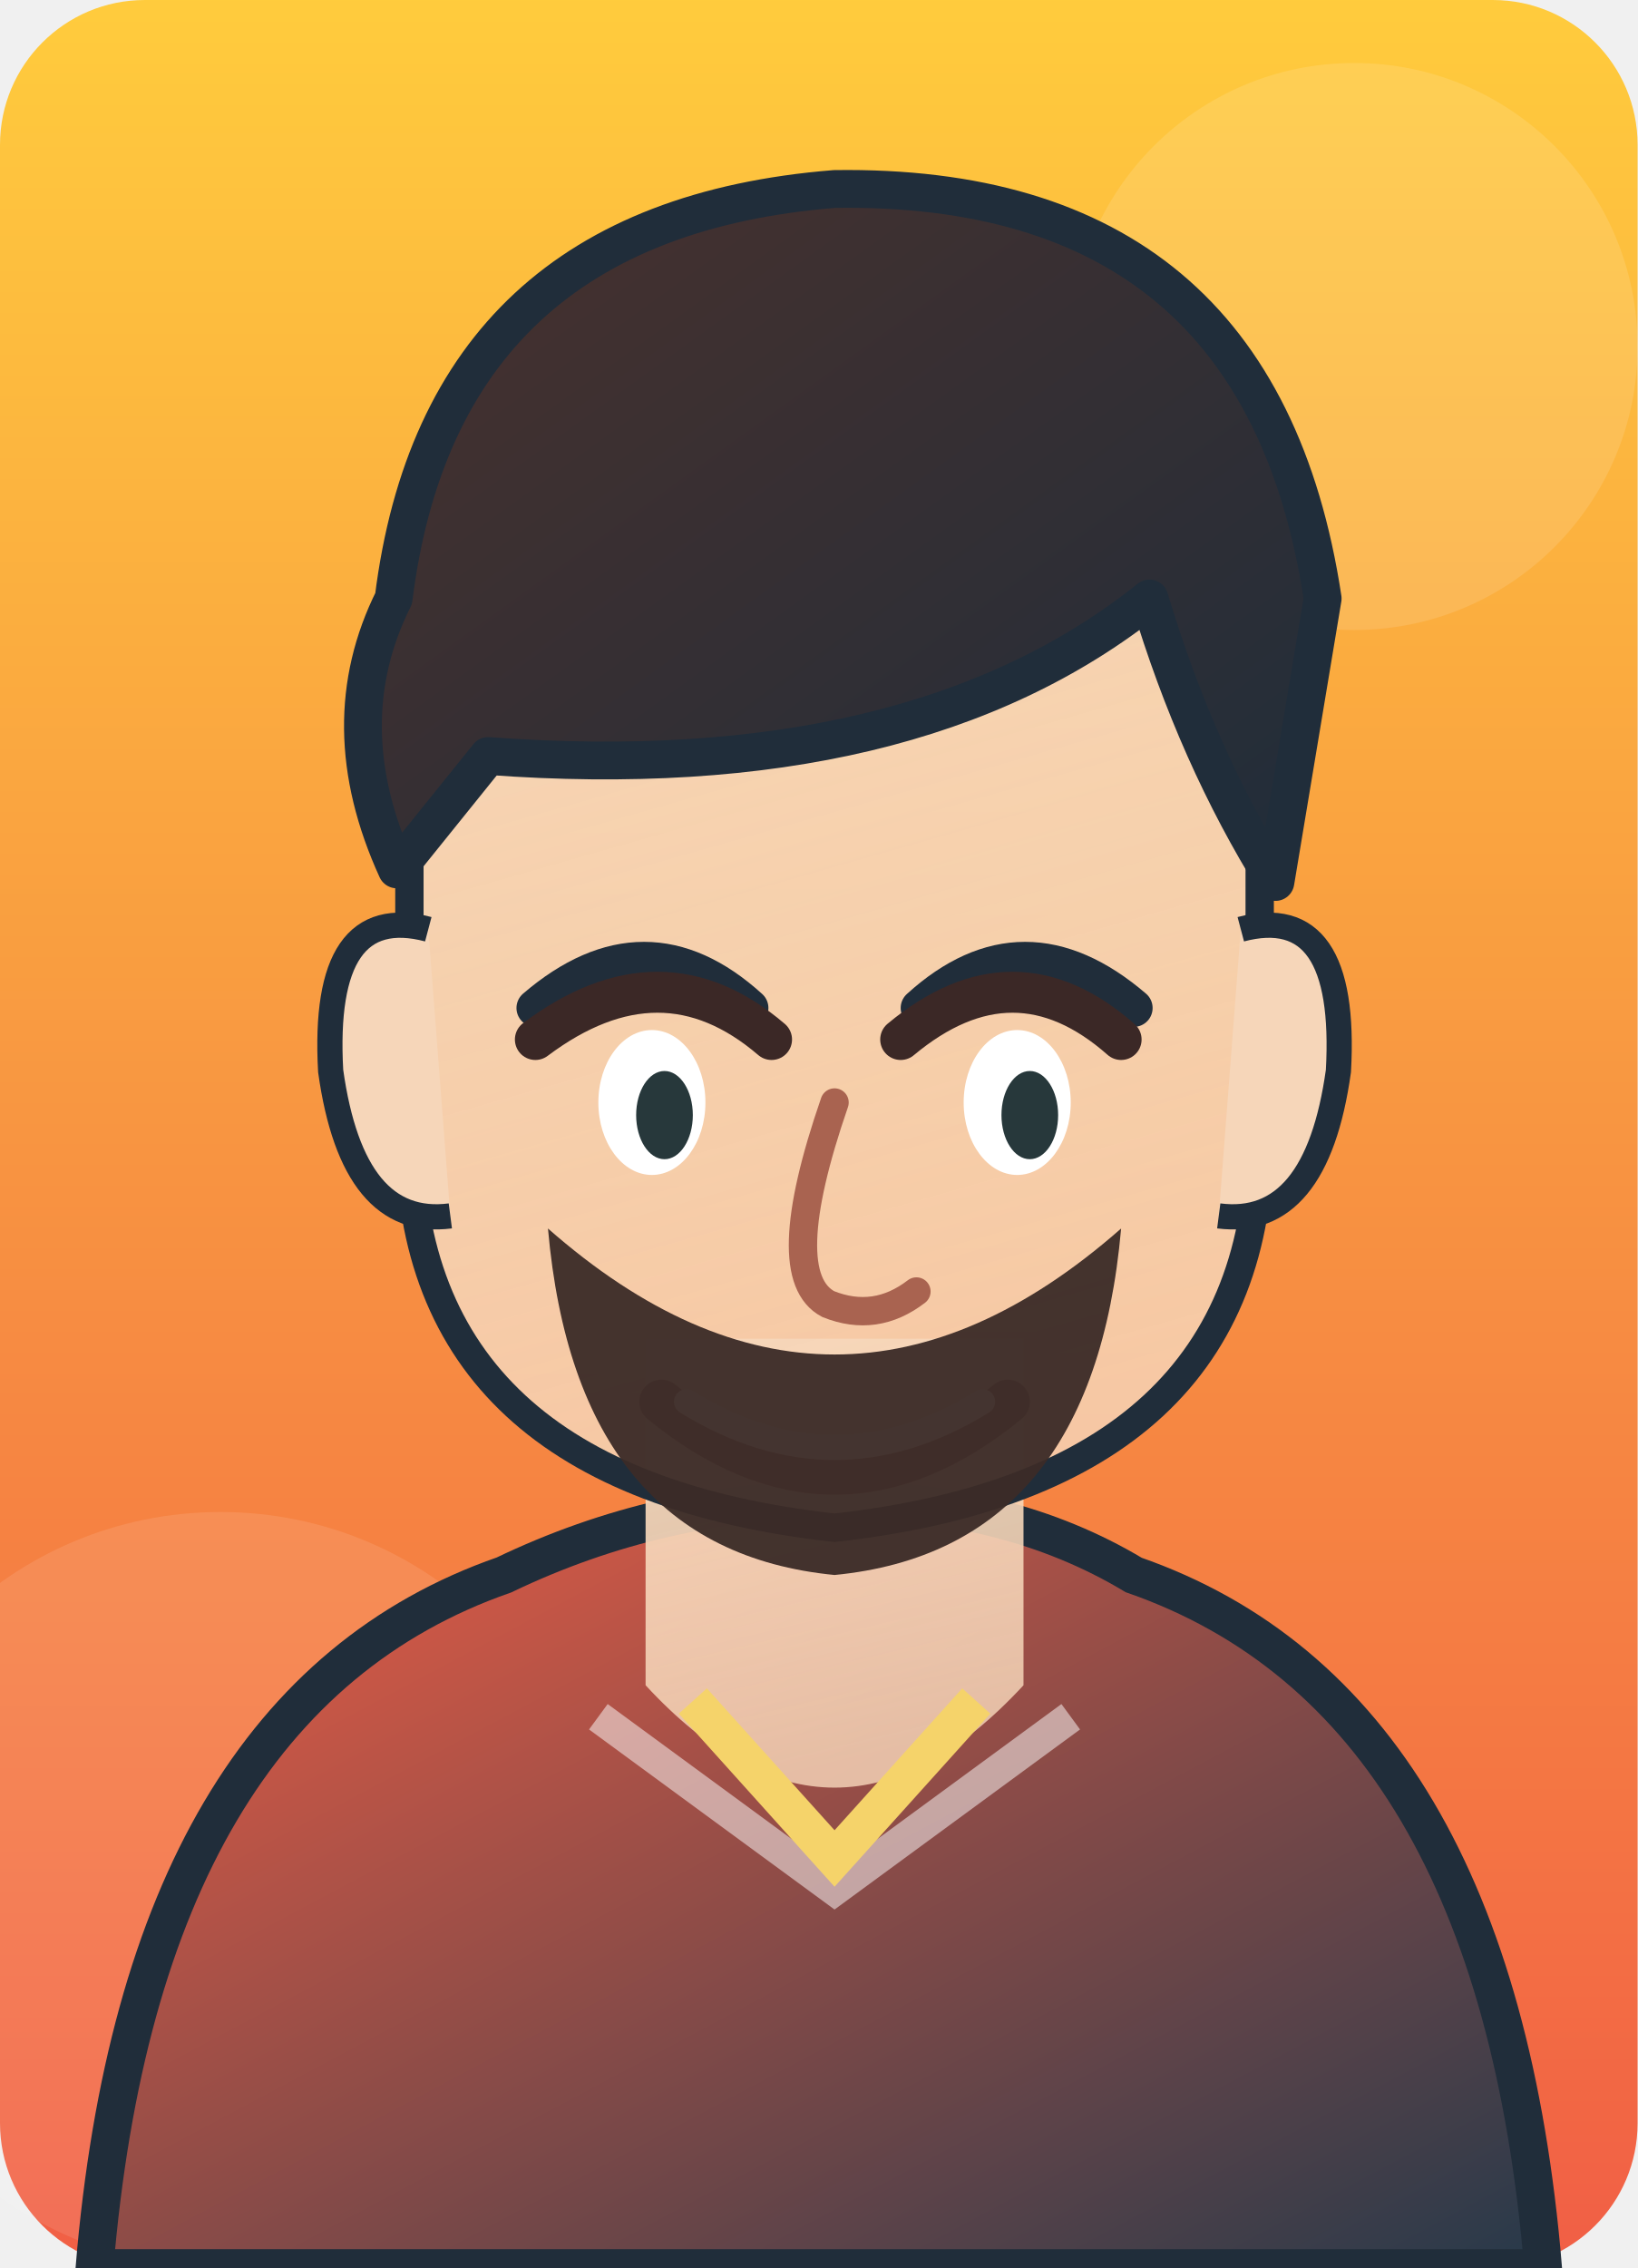
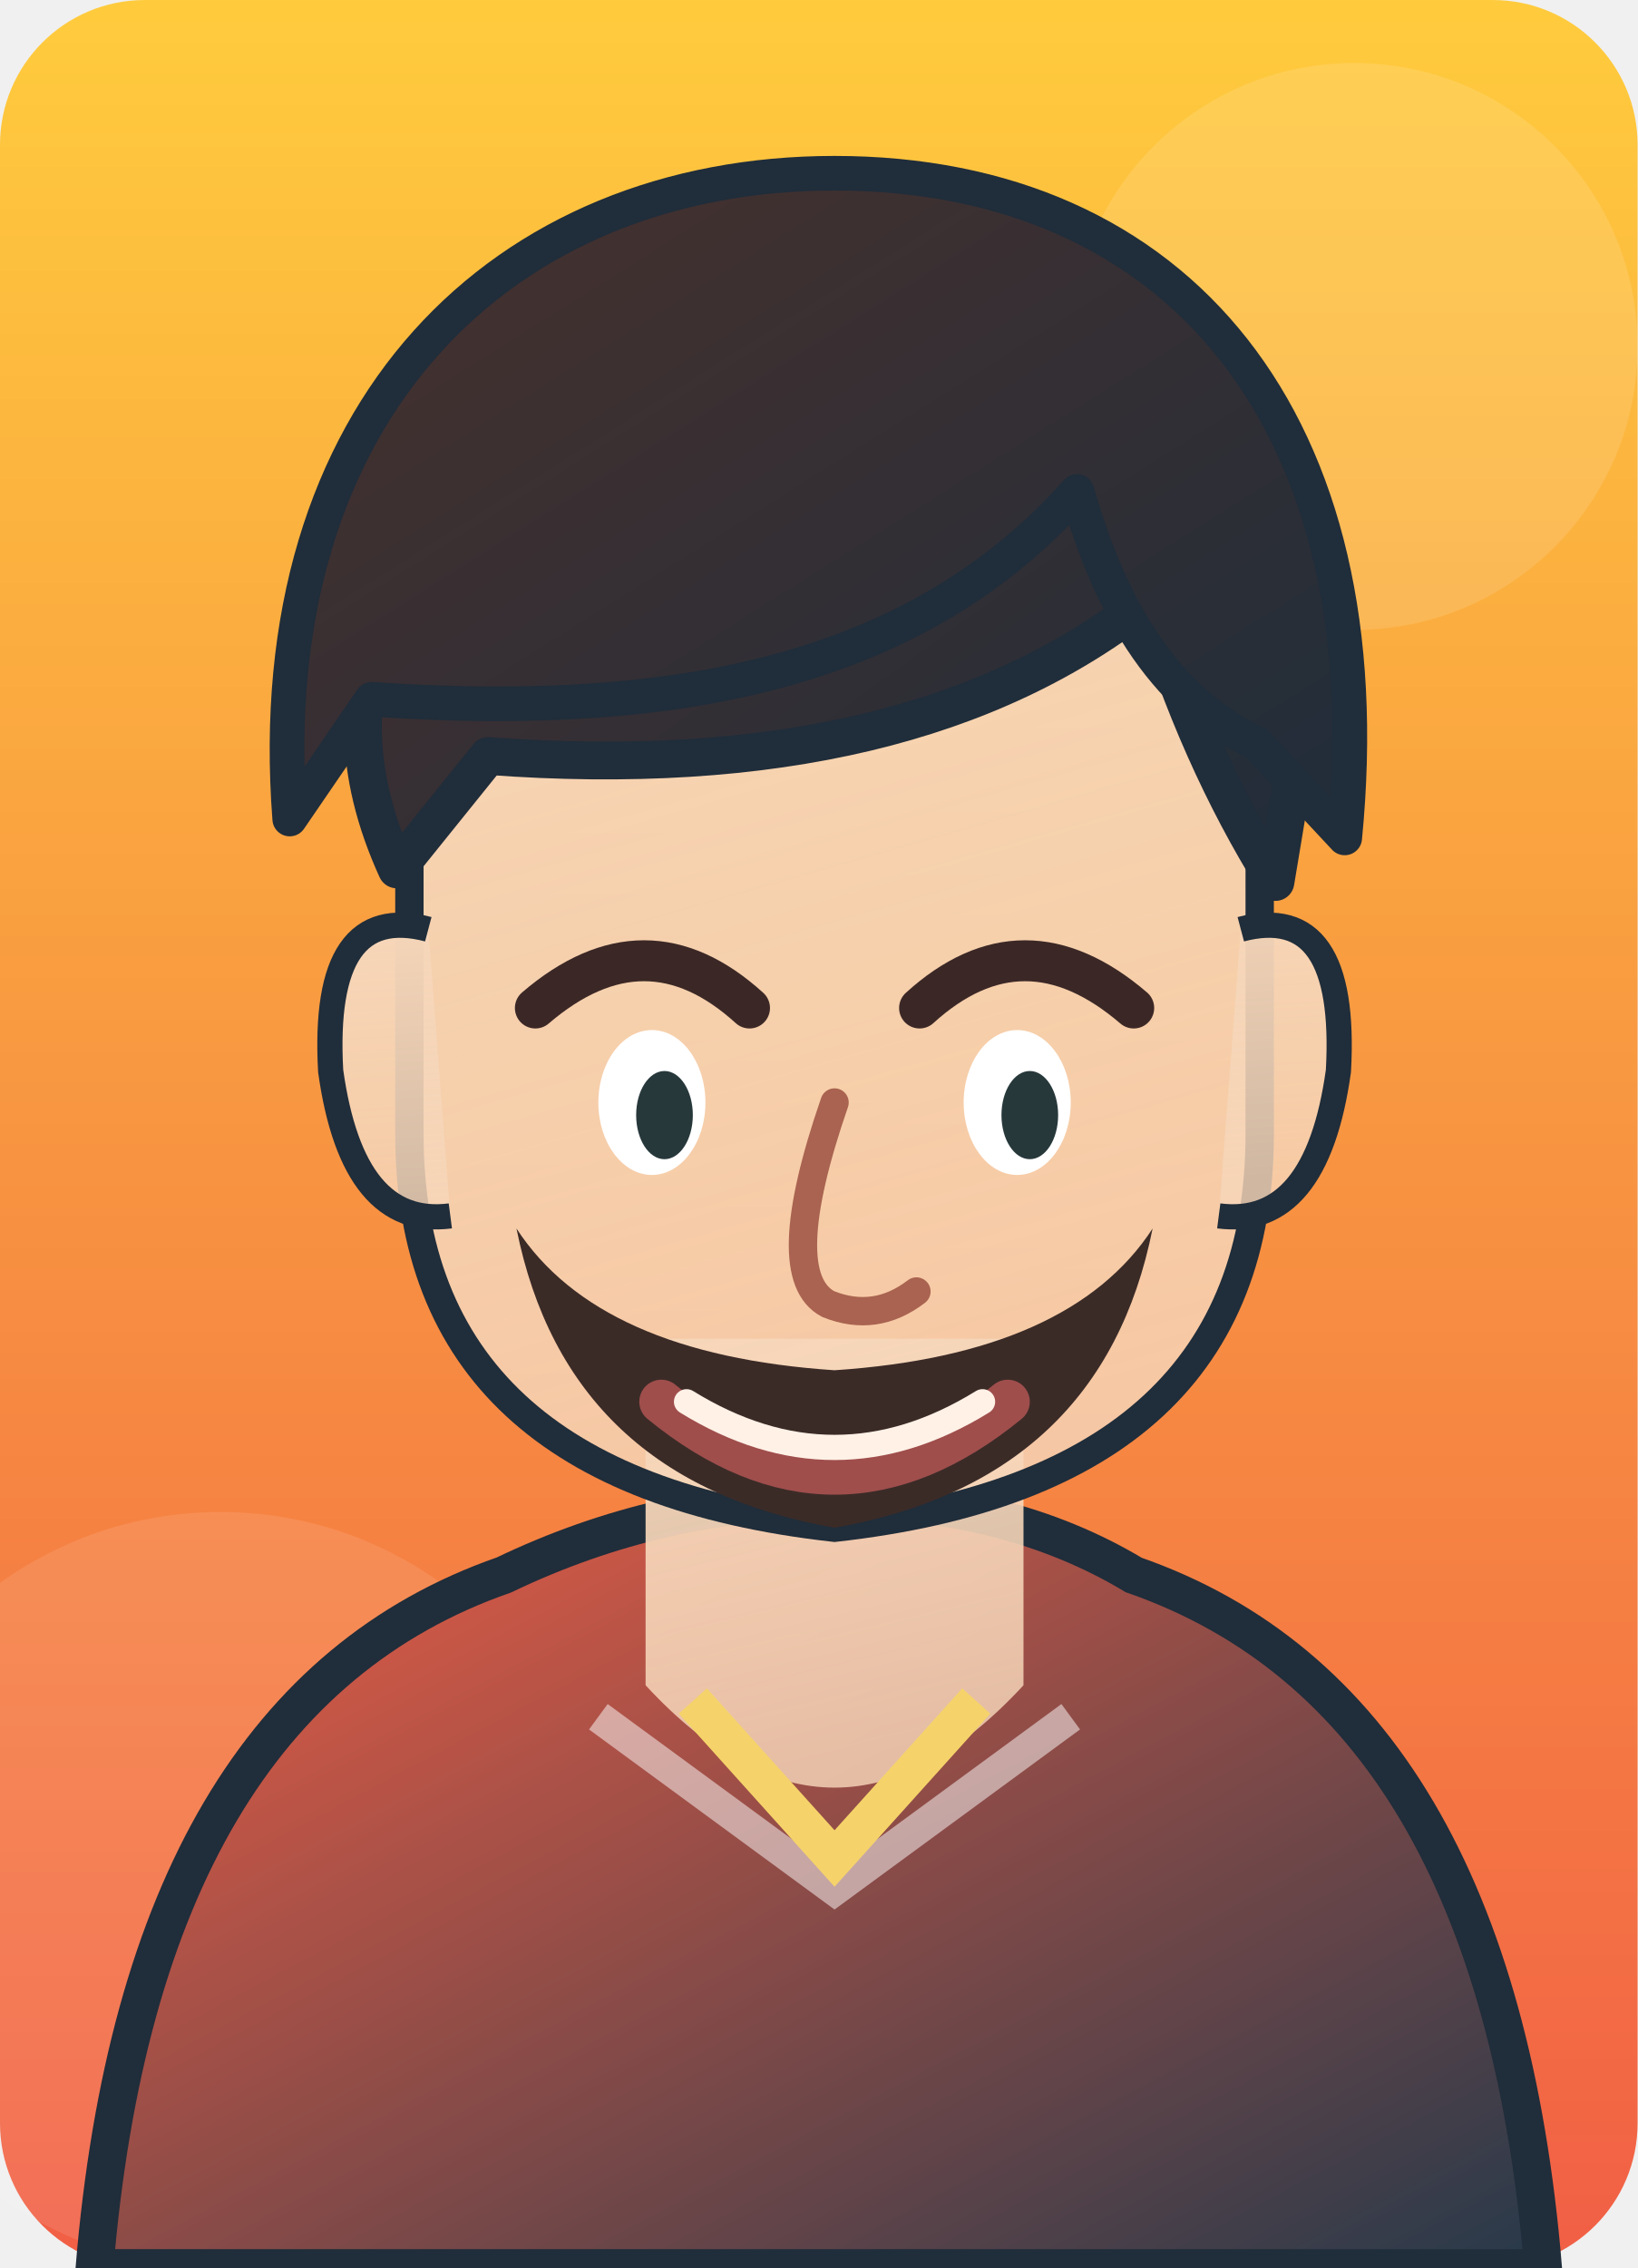
<svg xmlns="http://www.w3.org/2000/svg" viewBox="0 0 520 720" role="img" aria-labelledby="title desc">
  <defs>
    <linearGradient id="bg" x2="0" y2="1">
      <stop stop-color="#ffcc3d" />
      <stop offset="1" stop-color="#f15e45" />
    </linearGradient>
    <linearGradient id="skin" x2=".2" y2="1">
      <stop stop-color="#f6d6b9" />
      <stop offset="1" stop-color="#f6d6b9" stop-opacity=".82" />
    </linearGradient>
    <linearGradient id="shirt" x2="1" y2="1">
      <stop stop-color="#f15e45" />
      <stop offset="1" stop-color="#26394a" />
    </linearGradient>
    <linearGradient id="hair" x2="1" y2="1">
      <stop stop-color="#49312d" />
      <stop offset="1" stop-color="#202d3a" />
    </linearGradient>
  </defs>
  <rect width="520" height="720" rx="46" fill="url(#bg)" />
  <circle cx="430" cy="110" r="90" fill="#fff" opacity=".12" />
  <circle cx="70" cy="600" r="120" fill="#fff" opacity=".1" />
  <path d="M30 720 Q45 540 160 500 Q210 476 265 476 Q320 476 360 500 Q475 540 490 720Z" fill="url(#shirt)" stroke="#202d3a" stroke-width="12" />
  <path d="M205 425h120v110q-60 65-120 0Z" fill="url(#skin)" />
  <path d="M130 250 Q130 105 265 100 Q400 105 400 250 V360 Q400 470 265 485 Q130 470 130 360Z" fill="url(#skin)" stroke="#202d3a" stroke-width="9" />
  <path d="M126 276 Q105 230 125 190 Q140 70 265 60 Q400 58 420 190 L405 280 Q380 240 365 190 Q290 250 155 240Z" fill="url(#hair)" stroke="#202d3a" stroke-width="12" stroke-linejoin="round" />
- M92 260 C82 130 160 55 265 55 C374 55 440 134 427 266 L399 236 C365 220 350 184 342 156 C293 211 220 229 118 222 Z
- <path d="M136 295 Q102 286 105 340 Q112 390 143 386" fill="#f6d6b9" stroke="#202d3a" stroke-width="8" />
-   <path d="M394 295 Q428 286 425 340 Q418 390 387 386" fill="#f6d6b9" stroke="#202d3a" stroke-width="8" />
+   <path d="M92 260 C82 130 160 55 265 55 C374 55 440 134 427 266 L399 236 C365 220 350 184 342 156 C293 211 220 229 118 222 Z" fill="url(#hair)" stroke="#202d3a" stroke-width="11" stroke-linejoin="round" />
+   <path d="M136 295 Q102 286 105 340 Q112 390 143 386 M394 295 Q428 286 425 340 Q418 390 387 386" fill="url(#skin)" stroke="#202d3a" stroke-width="8" />
  <path d="M170 320 Q205 290 238 320 M292 320 Q325 290 360 320" fill="none" stroke="#202d3a" stroke-width="12" stroke-linecap="round" />
  <ellipse cx="207" cy="350" rx="17" ry="23" fill="#fff" />
  <ellipse cx="323" cy="350" rx="17" ry="23" fill="#fff" />
  <ellipse cx="211" cy="354" rx="9" ry="14" fill="#27383b" />
  <ellipse cx="327" cy="354" rx="9" ry="14" fill="#27383b" />
  <path d="M265 350 Q246 405 263 414 Q278 420 291 410" fill="none" stroke="#a96350" stroke-width="9" stroke-linecap="round" />
+   <path d="M164 390 Q180 470 265 485 Q350 470 366 390 Q340 430 265 435 Q190 430 164 390Z" fill="#3b2b27" />
  <path d="M210 445 Q265 490 320 445" fill="none" stroke="#9f4e4c" stroke-width="14" stroke-linecap="round" />
  <path d="M218 445 Q265 474 312 445" fill="none" stroke="#fff1e6" stroke-width="8" stroke-linecap="round" />
-   <path d="M174 390 Q265 470 356 390 Q347 492 265 500 Q183 492 174 390Z" fill="#3b2b27" opacity=".95" />
-   <path d="M170 330 Q210 300 245 330 M286 330 Q322 300 356 330" fill="none" stroke="#3b2826" stroke-width="13" stroke-linecap="round" />
+   <path d="M170 320 Q205 290 238 320 M292 320 Q325 290 360 320" fill="none" stroke="#3b2826" stroke-width="13" stroke-linecap="round" />
  <path d="M190 545 L265 600 L340 545" fill="none" stroke="#fff" stroke-width="10" opacity=".5" />
  <path d="M220 540 L265 590 L310 540" fill="none" stroke="#f5d36a" stroke-width="12" />
</svg>
